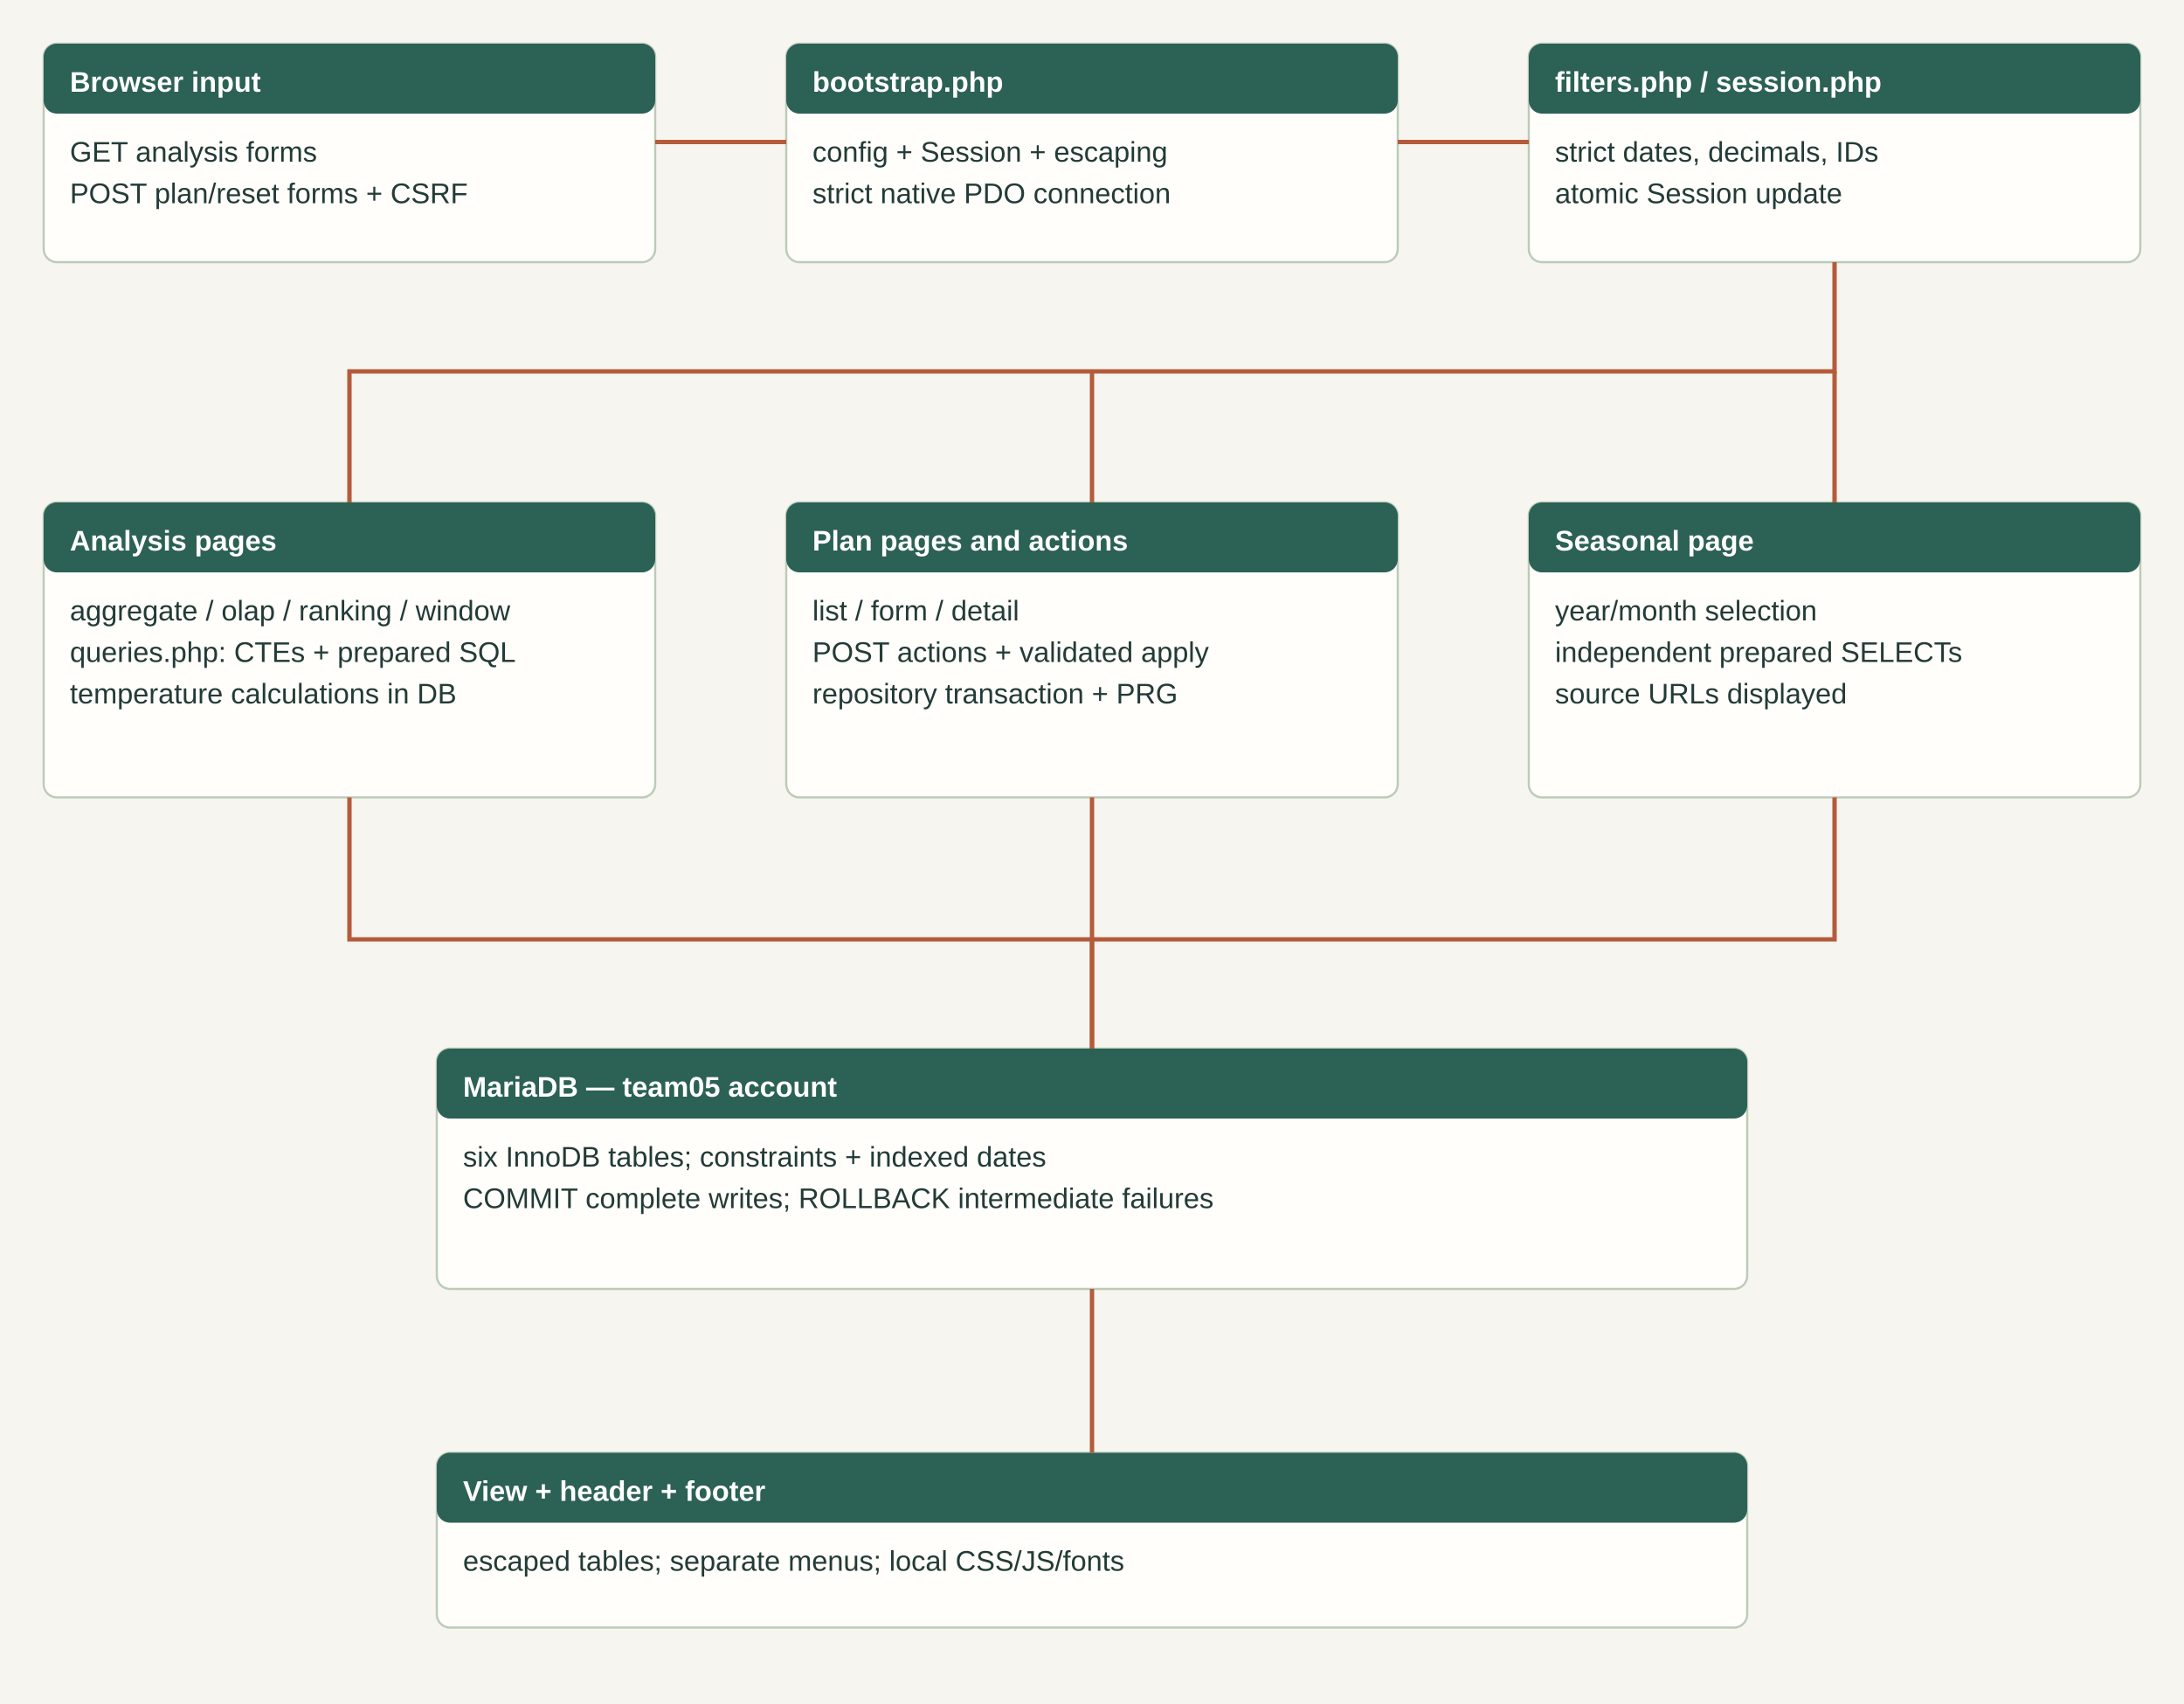
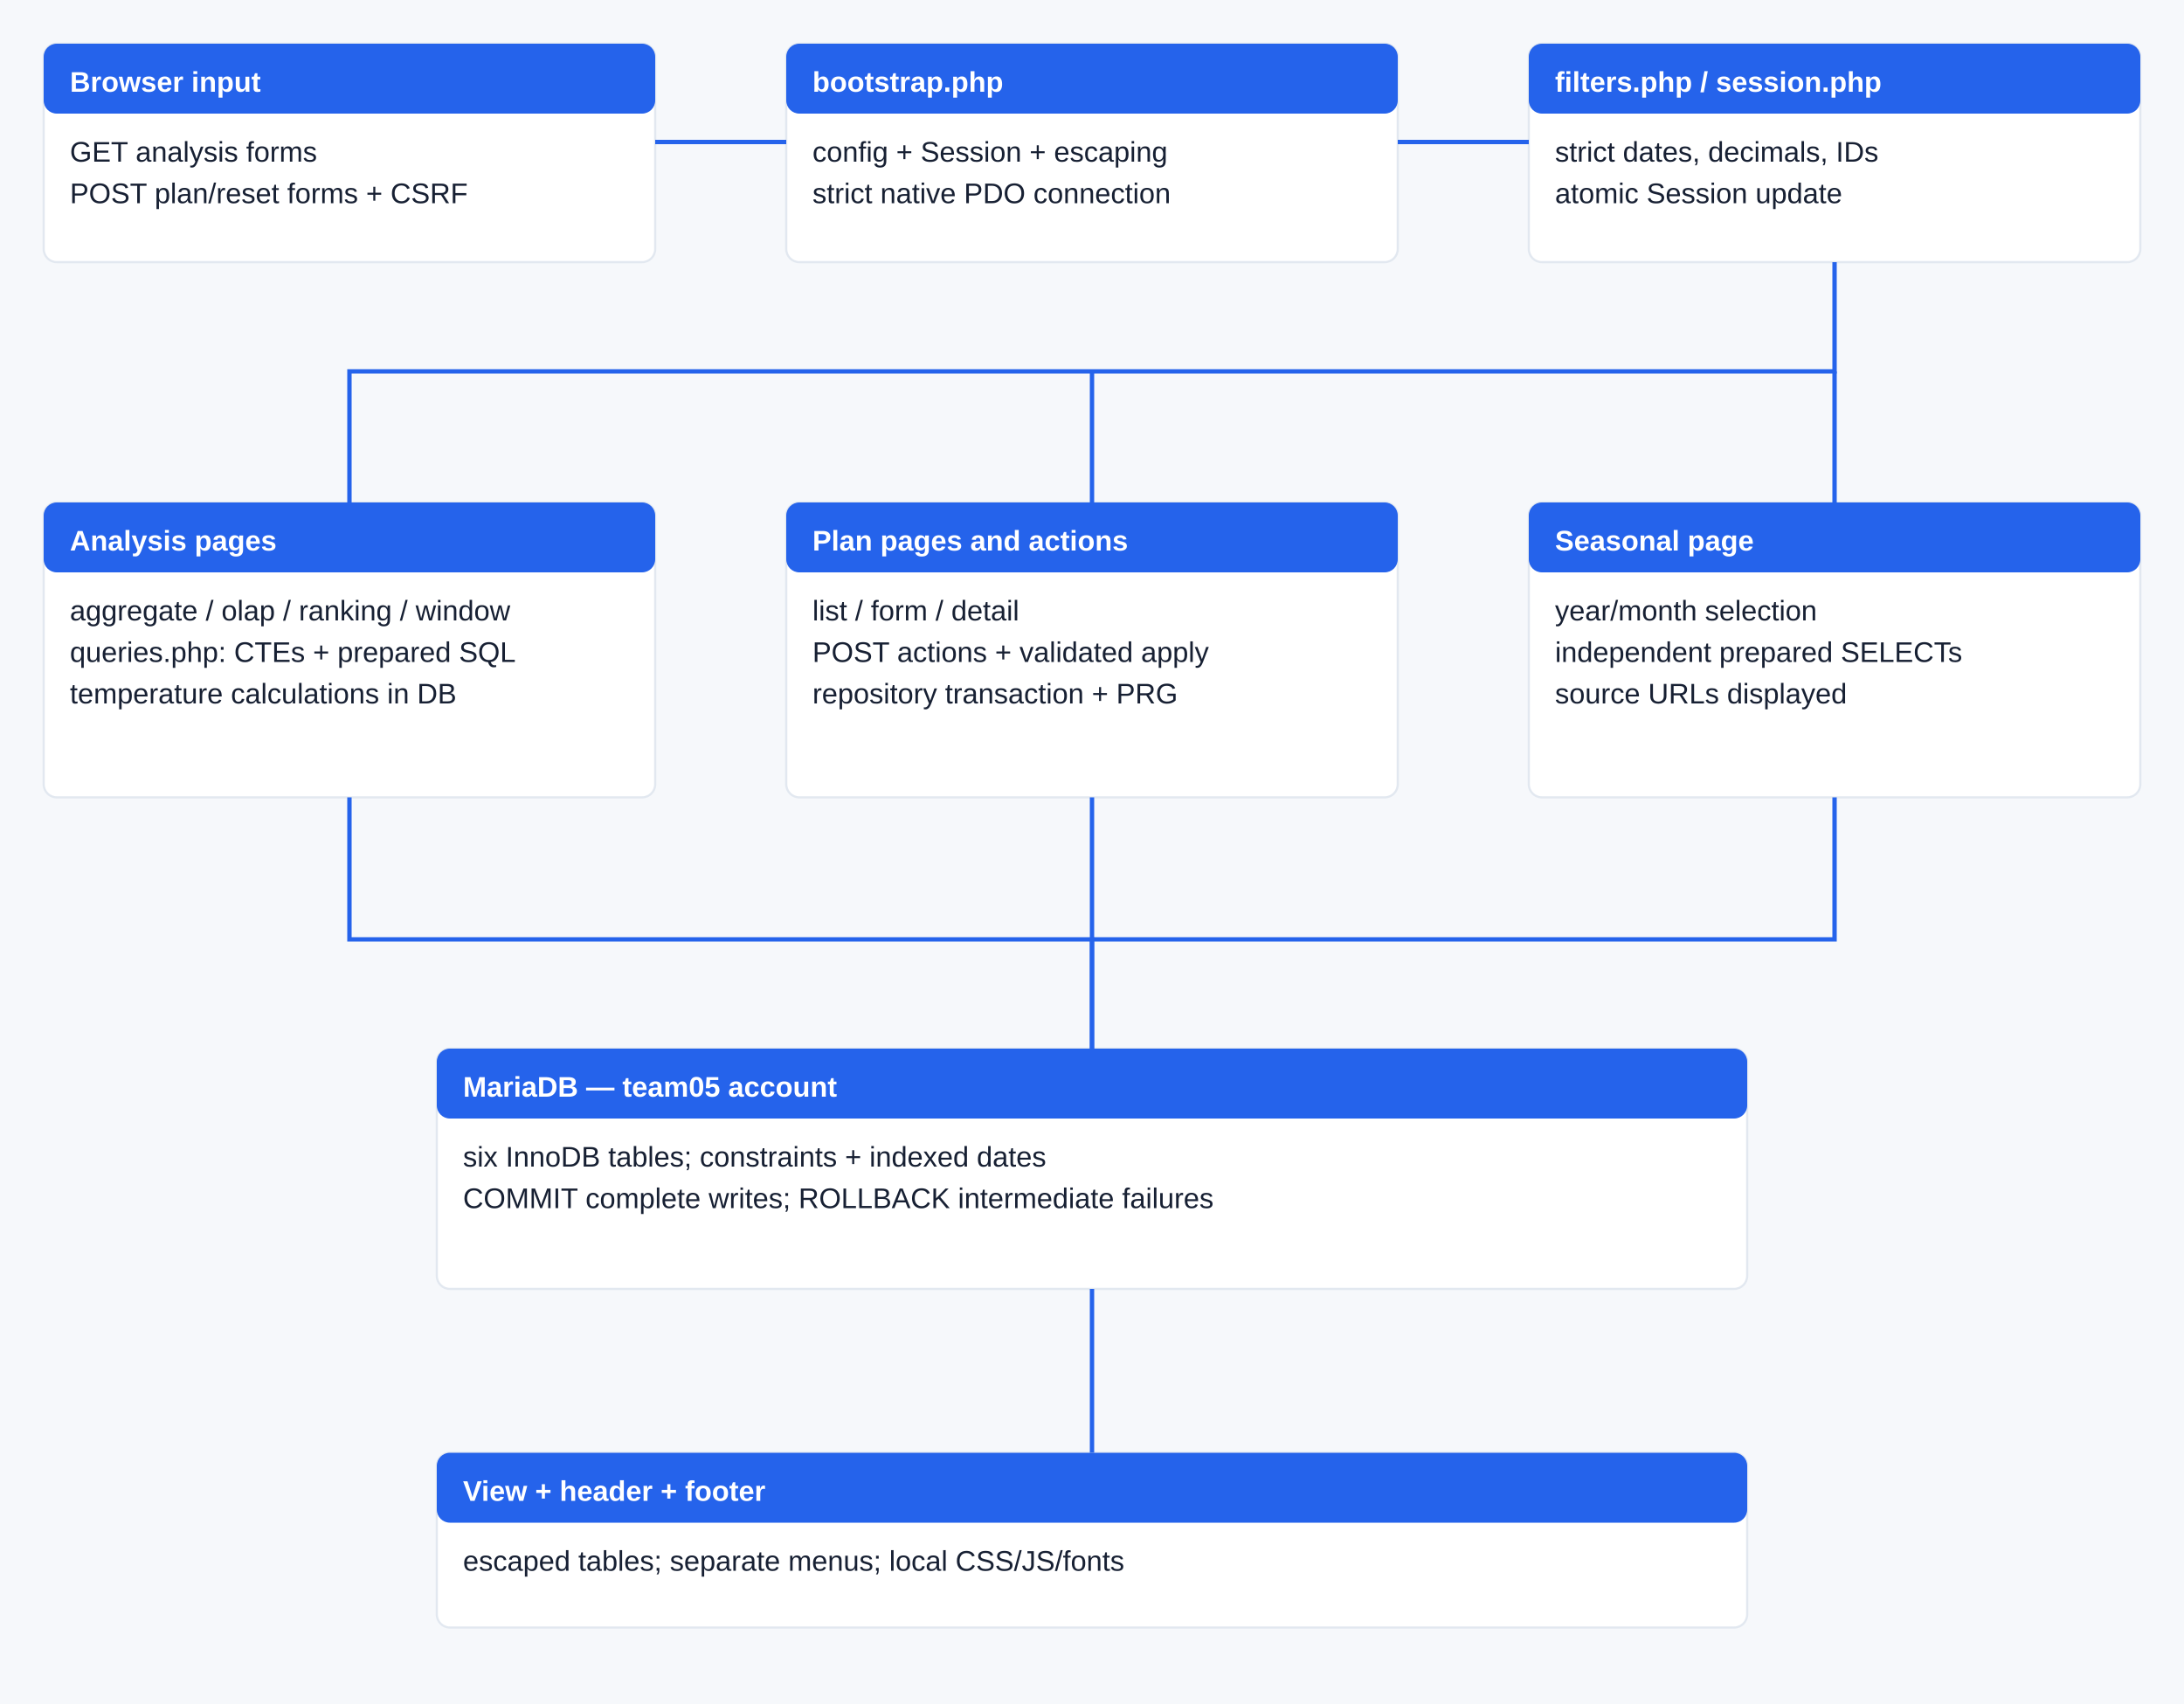
- <svg xmlns="http://www.w3.org/2000/svg" viewBox="0 0 1000 780" role="img" aria-label="PHP request and database flow">
-   <rect width="1000" height="780" fill="#f7f5ef" />
+ <svg xmlns="http://www.w3.org/2000/svg" width="1000" height="780" viewBox="0 0 1000 780" role="img" aria-label="PHP request and database flow">
+   <rect width="1000" height="780" fill="#F6F8FB" />
  <g font-family="Arial,sans-serif" font-size="13">
-     <rect x="20" y="20" width="280" height="100" rx="6" fill="#fffefb" stroke="#bccbb9" />
-     <rect x="20" y="20" width="280" height="32" rx="6" fill="#2c6155" />
+     <rect x="20" y="20" width="280" height="100" rx="6" fill="#FFFFFF" stroke="#E2E8F0" />
+     <rect x="20" y="20" width="280" height="32" rx="6" fill="#2563EB" />
    <text x="32" y="42" fill="white" font-weight="bold">Browser input</text>
-     <text x="32" y="74" fill="#233b37">GET analysis forms</text>
-     <text x="32" y="93" fill="#233b37">POST plan/reset forms + CSRF</text>
-     <rect x="360" y="20" width="280" height="100" rx="6" fill="#fffefb" stroke="#bccbb9" />
-     <rect x="360" y="20" width="280" height="32" rx="6" fill="#2c6155" />
+     <text x="32" y="74" fill="#172033">GET analysis forms</text>
+     <text x="32" y="93" fill="#172033">POST plan/reset forms + CSRF</text>
+     <rect x="360" y="20" width="280" height="100" rx="6" fill="#FFFFFF" stroke="#E2E8F0" />
+     <rect x="360" y="20" width="280" height="32" rx="6" fill="#2563EB" />
    <text x="372" y="42" fill="white" font-weight="bold">bootstrap.php</text>
-     <text x="372" y="74" fill="#233b37">config + Session + escaping</text>
-     <text x="372" y="93" fill="#233b37">strict native PDO connection</text>
-     <rect x="700" y="20" width="280" height="100" rx="6" fill="#fffefb" stroke="#bccbb9" />
-     <rect x="700" y="20" width="280" height="32" rx="6" fill="#2c6155" />
+     <text x="372" y="74" fill="#172033">config + Session + escaping</text>
+     <text x="372" y="93" fill="#172033">strict native PDO connection</text>
+     <rect x="700" y="20" width="280" height="100" rx="6" fill="#FFFFFF" stroke="#E2E8F0" />
+     <rect x="700" y="20" width="280" height="32" rx="6" fill="#2563EB" />
    <text x="712" y="42" fill="white" font-weight="bold">filters.php / session.php</text>
-     <text x="712" y="74" fill="#233b37">strict dates, decimals, IDs</text>
-     <text x="712" y="93" fill="#233b37">atomic Session update</text>
-     <rect x="20" y="230" width="280" height="135" rx="6" fill="#fffefb" stroke="#bccbb9" />
-     <rect x="20" y="230" width="280" height="32" rx="6" fill="#2c6155" />
+     <text x="712" y="74" fill="#172033">strict dates, decimals, IDs</text>
+     <text x="712" y="93" fill="#172033">atomic Session update</text>
+     <rect x="20" y="230" width="280" height="135" rx="6" fill="#FFFFFF" stroke="#E2E8F0" />
+     <rect x="20" y="230" width="280" height="32" rx="6" fill="#2563EB" />
    <text x="32" y="252" fill="white" font-weight="bold">Analysis pages</text>
-     <text x="32" y="284" fill="#233b37">aggregate / olap / ranking / window</text>
-     <text x="32" y="303" fill="#233b37">queries.php: CTEs + prepared SQL</text>
-     <text x="32" y="322" fill="#233b37">temperature calculations in DB</text>
-     <rect x="360" y="230" width="280" height="135" rx="6" fill="#fffefb" stroke="#bccbb9" />
-     <rect x="360" y="230" width="280" height="32" rx="6" fill="#2c6155" />
+     <text x="32" y="284" fill="#172033">aggregate / olap / ranking / window</text>
+     <text x="32" y="303" fill="#172033">queries.php: CTEs + prepared SQL</text>
+     <text x="32" y="322" fill="#172033">temperature calculations in DB</text>
+     <rect x="360" y="230" width="280" height="135" rx="6" fill="#FFFFFF" stroke="#E2E8F0" />
+     <rect x="360" y="230" width="280" height="32" rx="6" fill="#2563EB" />
    <text x="372" y="252" fill="white" font-weight="bold">Plan pages and actions</text>
-     <text x="372" y="284" fill="#233b37">list / form / detail</text>
-     <text x="372" y="303" fill="#233b37">POST actions + validated apply</text>
-     <text x="372" y="322" fill="#233b37">repository transaction + PRG</text>
-     <rect x="700" y="230" width="280" height="135" rx="6" fill="#fffefb" stroke="#bccbb9" />
-     <rect x="700" y="230" width="280" height="32" rx="6" fill="#2c6155" />
+     <text x="372" y="284" fill="#172033">list / form / detail</text>
+     <text x="372" y="303" fill="#172033">POST actions + validated apply</text>
+     <text x="372" y="322" fill="#172033">repository transaction + PRG</text>
+     <rect x="700" y="230" width="280" height="135" rx="6" fill="#FFFFFF" stroke="#E2E8F0" />
+     <rect x="700" y="230" width="280" height="32" rx="6" fill="#2563EB" />
    <text x="712" y="252" fill="white" font-weight="bold">Seasonal page</text>
-     <text x="712" y="284" fill="#233b37">year/month selection</text>
-     <text x="712" y="303" fill="#233b37">independent prepared SELECTs</text>
-     <text x="712" y="322" fill="#233b37">source URLs displayed</text>
-     <rect x="200" y="480" width="600" height="110" rx="6" fill="#fffefb" stroke="#bccbb9" />
-     <rect x="200" y="480" width="600" height="32" rx="6" fill="#2c6155" />
+     <text x="712" y="284" fill="#172033">year/month selection</text>
+     <text x="712" y="303" fill="#172033">independent prepared SELECTs</text>
+     <text x="712" y="322" fill="#172033">source URLs displayed</text>
+     <rect x="200" y="480" width="600" height="110" rx="6" fill="#FFFFFF" stroke="#E2E8F0" />
+     <rect x="200" y="480" width="600" height="32" rx="6" fill="#2563EB" />
    <text x="212" y="502" fill="white" font-weight="bold">MariaDB — team05 account</text>
-     <text x="212" y="534" fill="#233b37">six InnoDB tables; constraints + indexed dates</text>
-     <text x="212" y="553" fill="#233b37">COMMIT complete writes; ROLLBACK intermediate failures</text>
-     <rect x="200" y="665" width="600" height="80" rx="6" fill="#fffefb" stroke="#bccbb9" />
-     <rect x="200" y="665" width="600" height="32" rx="6" fill="#2c6155" />
+     <text x="212" y="534" fill="#172033">six InnoDB tables; constraints + indexed dates</text>
+     <text x="212" y="553" fill="#172033">COMMIT complete writes; ROLLBACK intermediate failures</text>
+     <rect x="200" y="665" width="600" height="80" rx="6" fill="#FFFFFF" stroke="#E2E8F0" />
+     <rect x="200" y="665" width="600" height="32" rx="6" fill="#2563EB" />
    <text x="212" y="687" fill="white" font-weight="bold">View + header + footer</text>
-     <text x="212" y="719" fill="#233b37">escaped tables; separate menus; local CSS/JS/fonts</text>
-     <g stroke="#b45b3b" stroke-width="2" fill="none">
+     <text x="212" y="719" fill="#172033">escaped tables; separate menus; local CSS/JS/fonts</text>
+     <g stroke="#2563EB" stroke-width="2" fill="none">
      <path d="M300 65 H360" />
      <path d="M640 65 H700" />
      <path d="M840 120 V170 H160 V230" />
      <path d="M500 170 V230" />
      <path d="M840 170 V230" />
      <path d="M160 365 V430 H500 V480" />
      <path d="M500 365 V480" />
      <path d="M840 365 V430 H500" />
      <path d="M500 590 V665" />
    </g>
  </g>
</svg>
